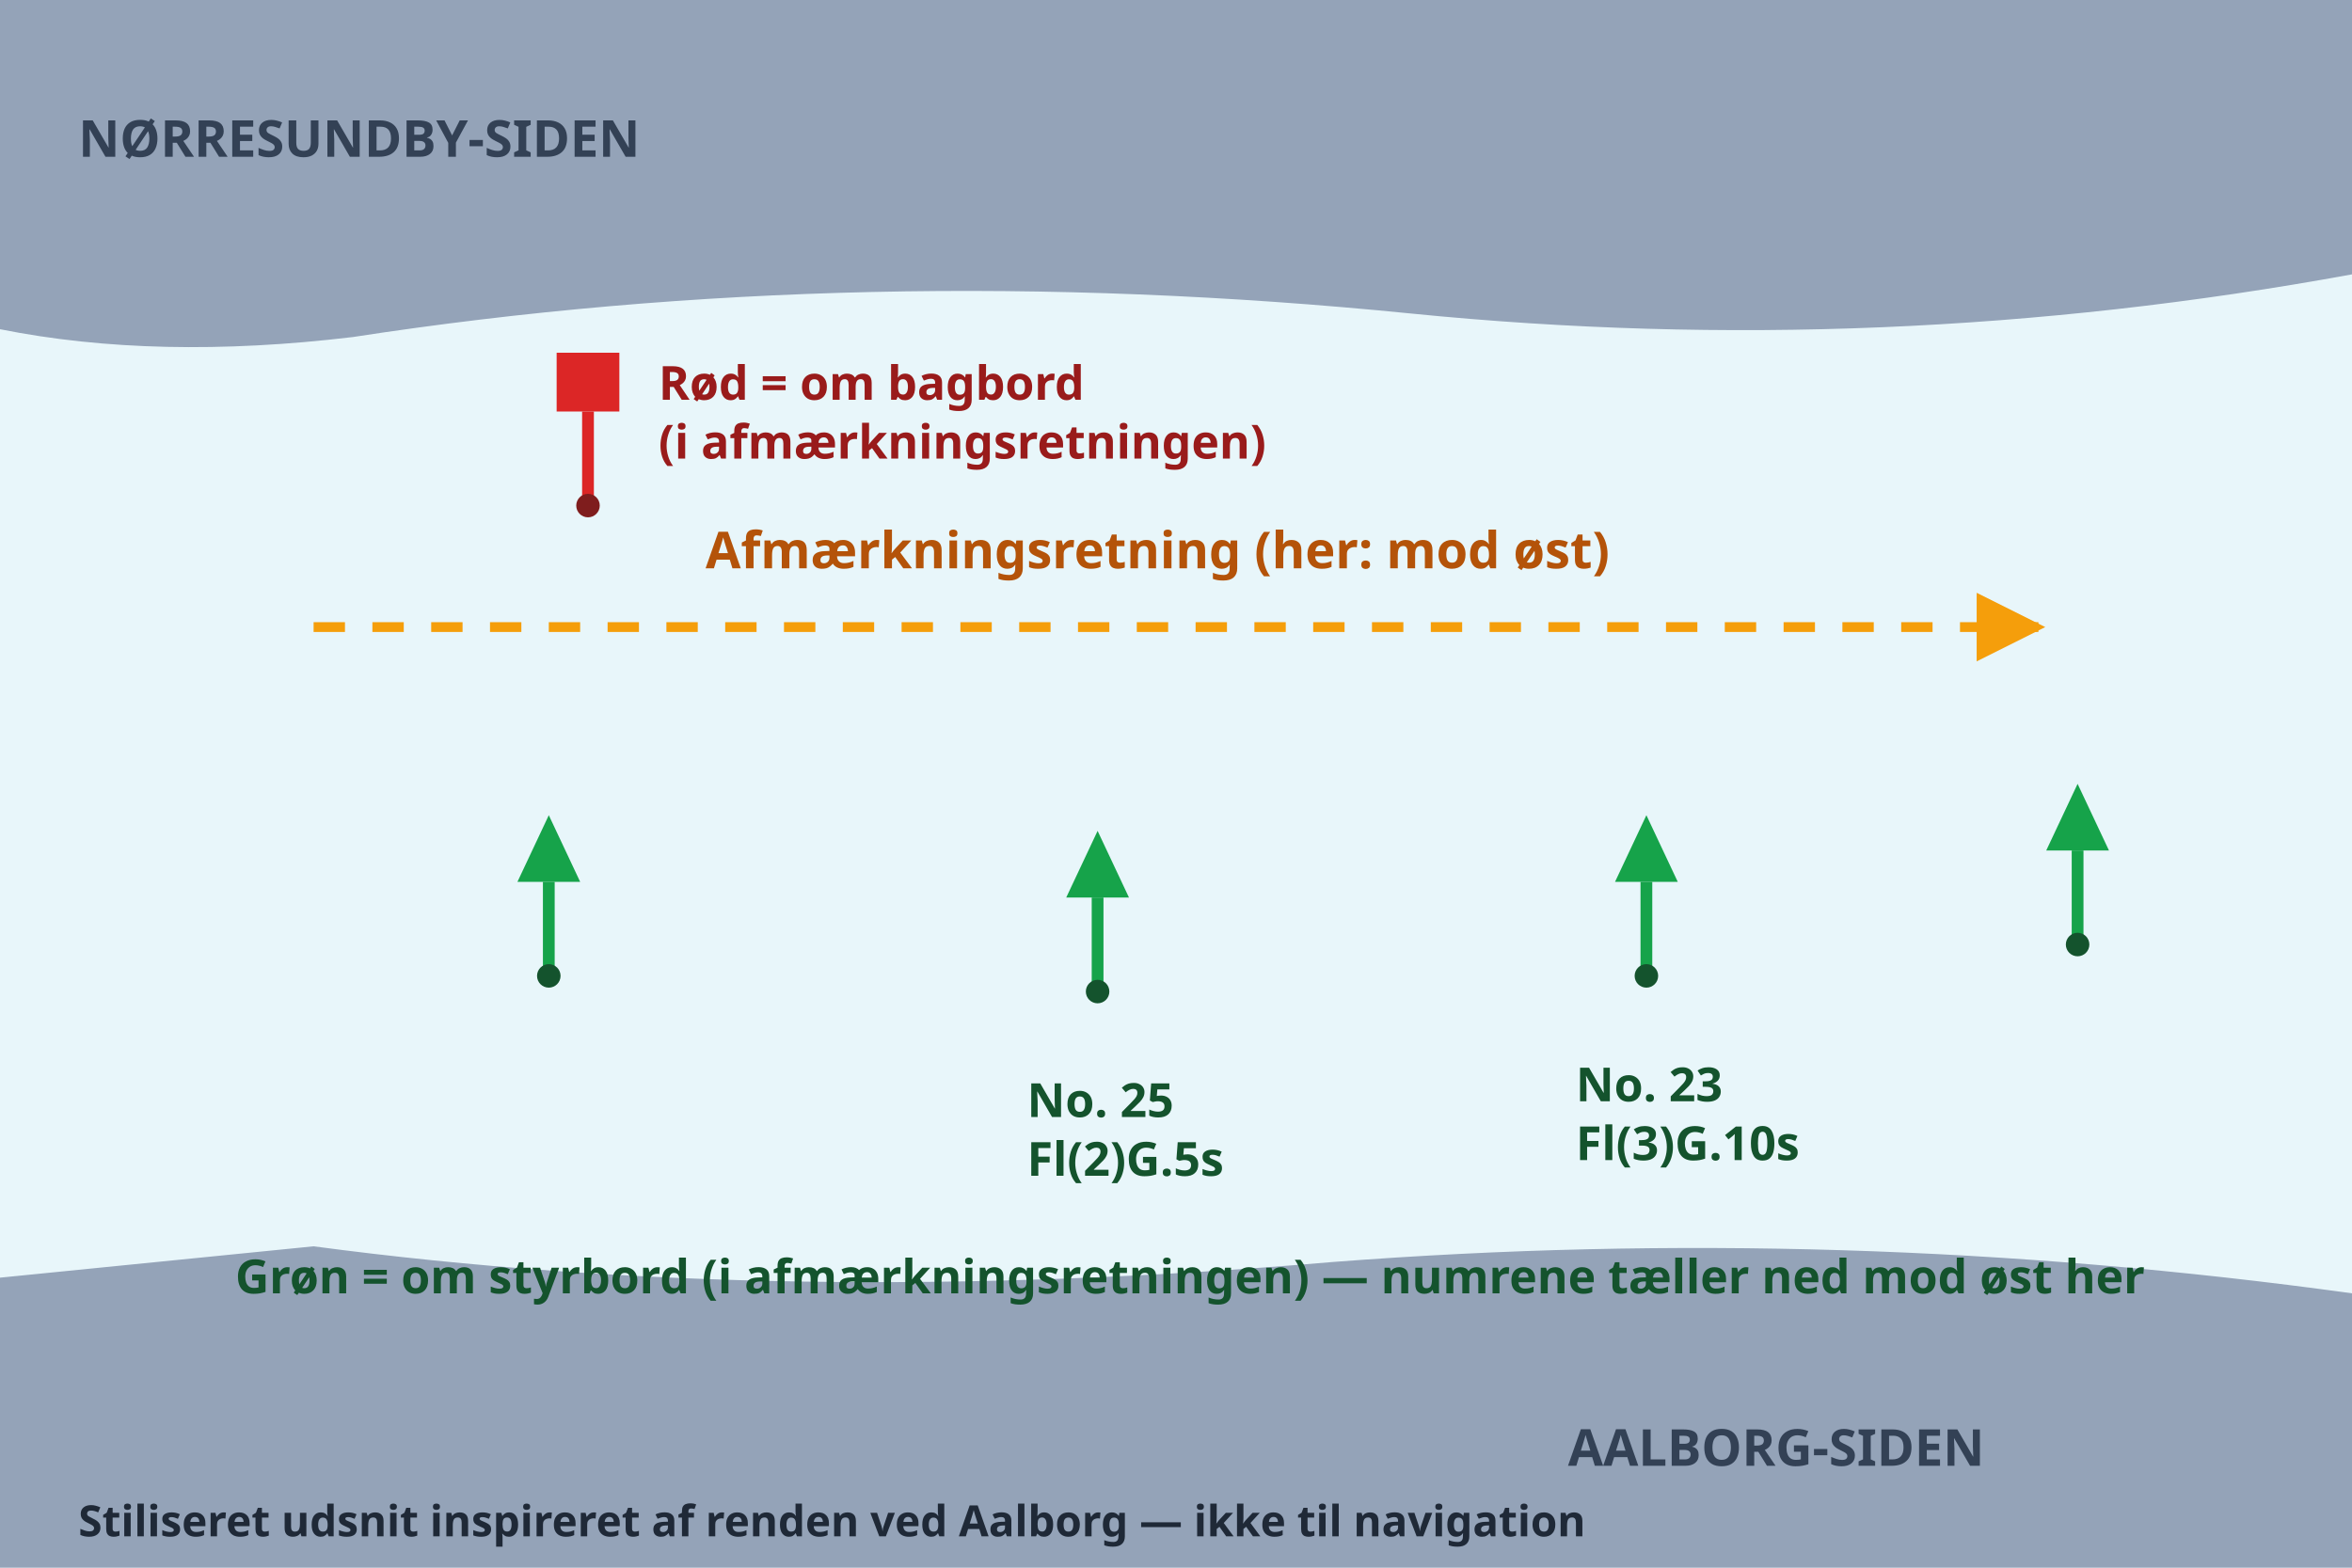
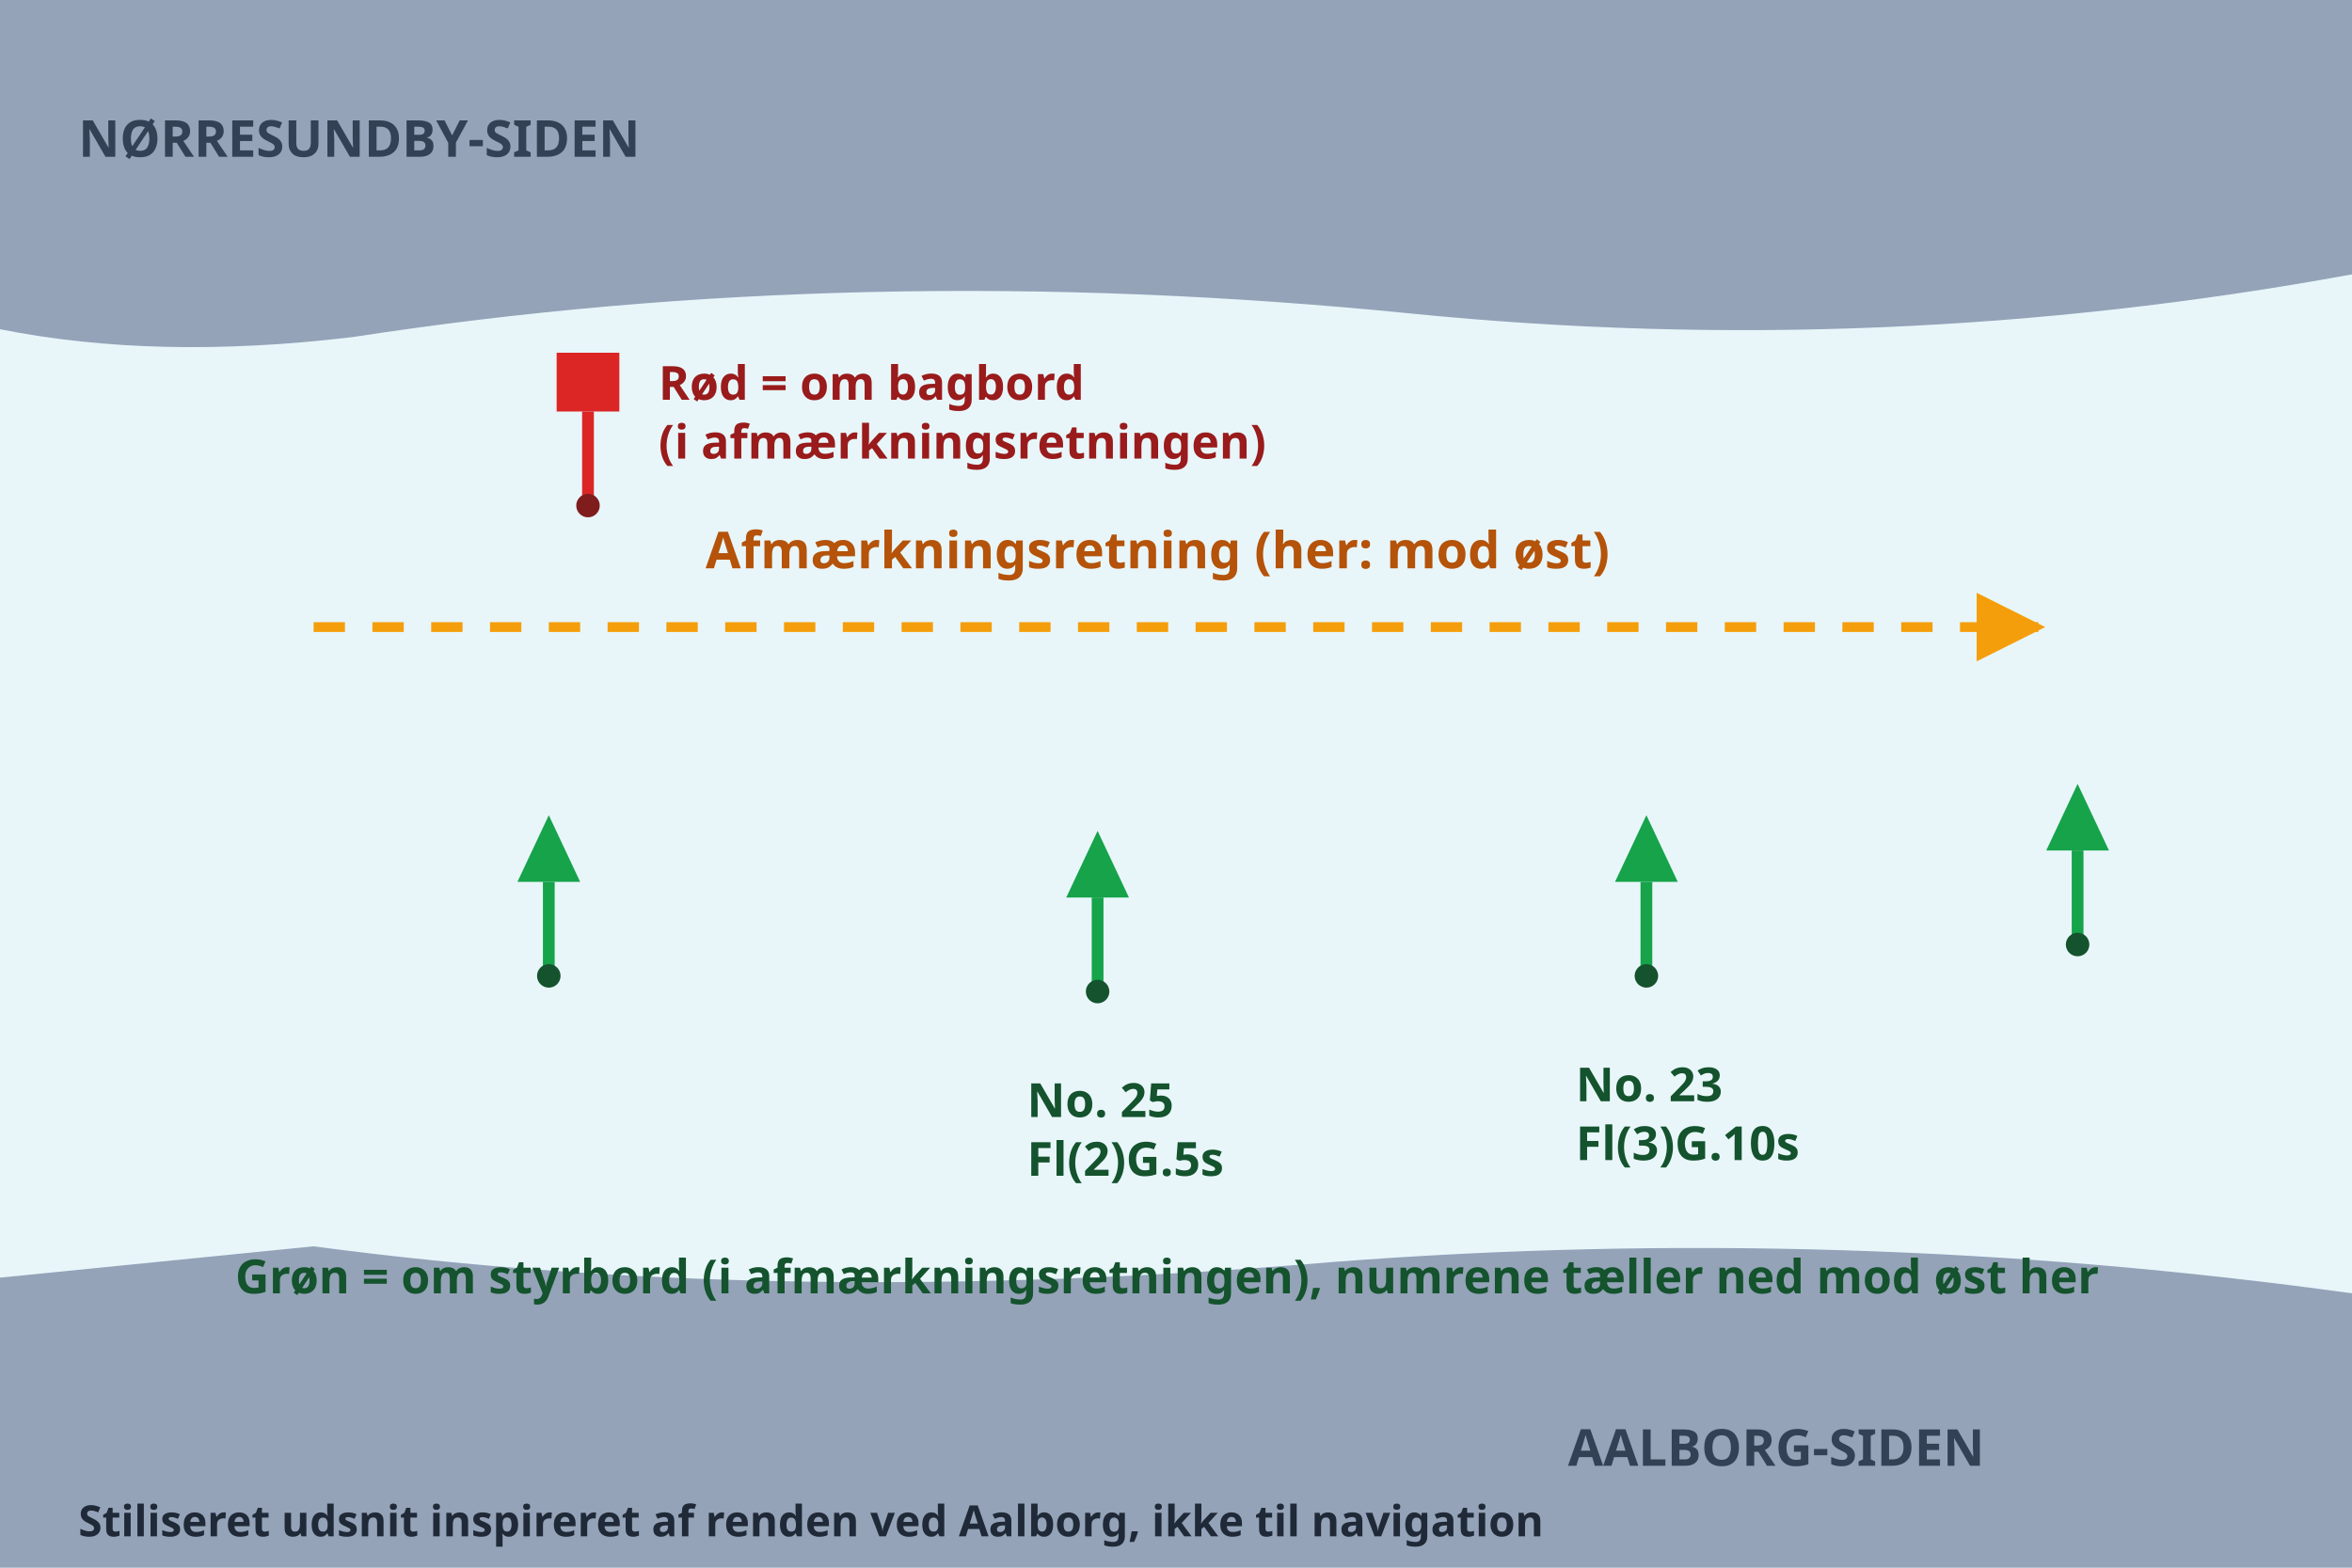
<svg xmlns="http://www.w3.org/2000/svg" viewBox="0 0 600 400" font-family="system-ui, sans-serif" role="img" aria-label="Stiliseret søkort-udsnit af en sejlrende: en linje af grønne styrbordsmærker med numre og lyskarakterer, et enkelt rødt bagbordsmærke, og en pil der viser afmærkningsretningen">
  <defs>
    <marker id="pil" viewBox="0 0 10 10" refX="9" refY="5" markerWidth="7" markerHeight="7" orient="auto-start-reverse">
      <path d="M 0 0 L 10 5 L 0 10 Z" fill="#f59e0b" />
    </marker>
  </defs>
  <rect width="600" height="400" fill="#e8f6fa" />
  <path d="M 0 0 H 600 V 70 Q 480 92 360 80 Q 220 66 90 86 Q 40 92 0 84 Z" fill="#94a3b8" />
  <path d="M 0 400 H 600 V 330 Q 470 312 340 322 Q 200 334 80 318 L 0 326 Z" fill="#94a3b8" />
  <text x="20" y="40" fill="#334155" font-size="13" font-weight="700">NØRRESUNDBY-SIDEN</text>
  <text x="400" y="374" fill="#334155" font-size="13" font-weight="700">AALBORG-SIDEN</text>
  <line x1="80" y1="160" x2="520" y2="160" stroke="#f59e0b" stroke-width="2.5" stroke-dasharray="8 7" marker-end="url(#pil)" />
  <text x="180" y="145" fill="#b45309" font-size="13" font-weight="700">Afmærkningsretning (her: mod øst)</text>
  <line x1="150" y1="128" x2="150" y2="105" stroke="#dc2626" stroke-width="3" />
  <rect x="142" y="90" width="16" height="15" fill="#dc2626" />
  <circle cx="150" cy="129" r="3" fill="#7f1d1d" />
  <text x="168" y="102" fill="#991b1b" font-size="12" font-weight="700">Rød = om bagbord</text>
  <text x="168" y="117" fill="#991b1b" font-size="12" font-weight="700">(i afmærkningsretningen)</text>
  <g>
    <line x1="140" y1="248" x2="140" y2="225" stroke="#16a34a" stroke-width="3" />
    <path d="M 132 225 L 148 225 L 140 208 Z" fill="#16a34a" />
    <circle cx="140" cy="249" r="3" fill="#14532d" />
  </g>
  <g>
    <line x1="280" y1="252" x2="280" y2="229" stroke="#16a34a" stroke-width="3" />
    <path d="M 272 229 L 288 229 L 280 212 Z" fill="#16a34a" />
    <circle cx="280" cy="253" r="3" fill="#14532d" />
    <text x="262" y="285" fill="#14532d" font-size="12" font-weight="700">No. 25</text>
    <text x="262" y="300" fill="#14532d" font-size="12" font-weight="700">Fl(2)G.5s</text>
  </g>
  <g>
    <line x1="420" y1="248" x2="420" y2="225" stroke="#16a34a" stroke-width="3" />
    <path d="M 412 225 L 428 225 L 420 208 Z" fill="#16a34a" />
    <circle cx="420" cy="249" r="3" fill="#14532d" />
    <text x="402" y="281" fill="#14532d" font-size="12" font-weight="700">No. 23</text>
    <text x="402" y="296" fill="#14532d" font-size="12" font-weight="700">Fl(3)G.10s</text>
  </g>
  <g>
    <line x1="530" y1="240" x2="530" y2="217" stroke="#16a34a" stroke-width="3" />
    <path d="M 522 217 L 538 217 L 530 200 Z" fill="#16a34a" />
    <circle cx="530" cy="241" r="3" fill="#14532d" />
  </g>
-   <text x="60" y="330" fill="#14532d" font-size="12" font-weight="700">Grøn = om styrbord (i afmærkningsretningen) — numrene tæller ned mod øst her</text>
-   <text x="20" y="392" fill="#1f2937" font-size="11" font-weight="700">Stiliseret udsnit inspireret af renden ved Aalborg — ikke til navigation</text>
+   <text x="60" y="330" fill="#14532d" font-size="12" font-weight="700">Grøn = om styrbord (i afmærkningsretningen), numrene tæller ned mod øst her</text>
+   <text x="20" y="392" fill="#1f2937" font-size="11" font-weight="700">Stiliseret udsnit inspireret af renden ved Aalborg, ikke til navigation</text>
</svg>
